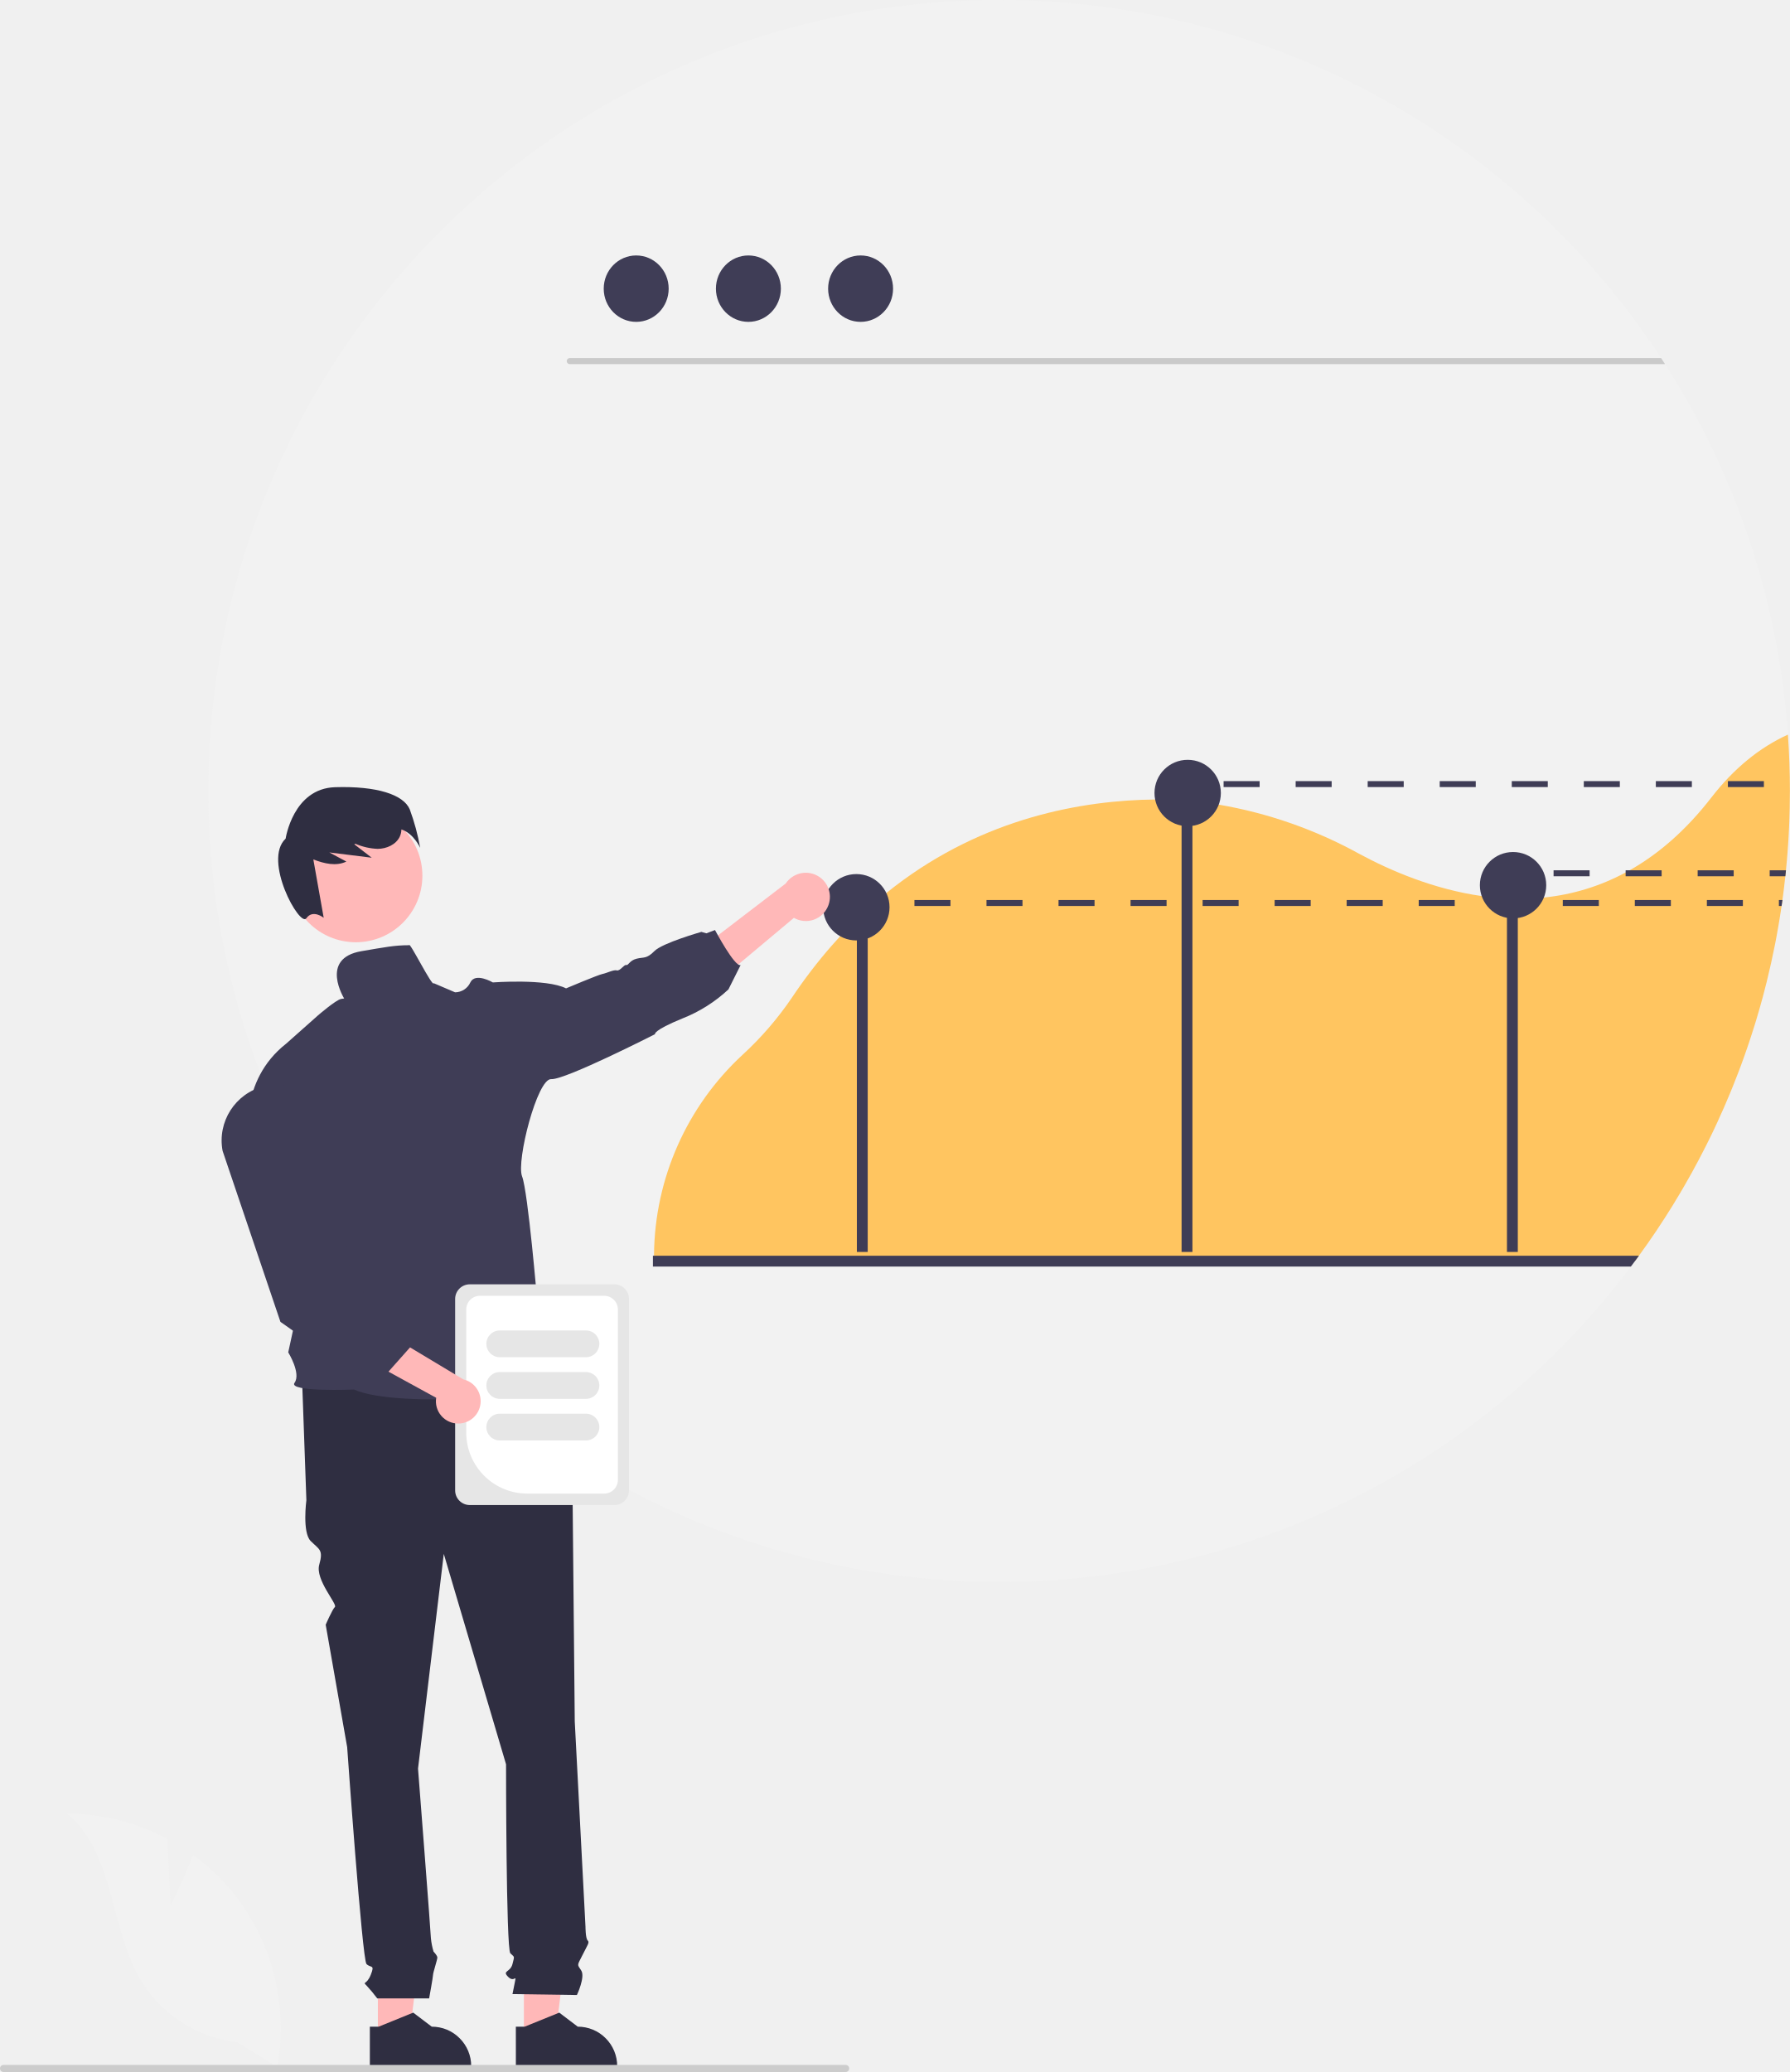
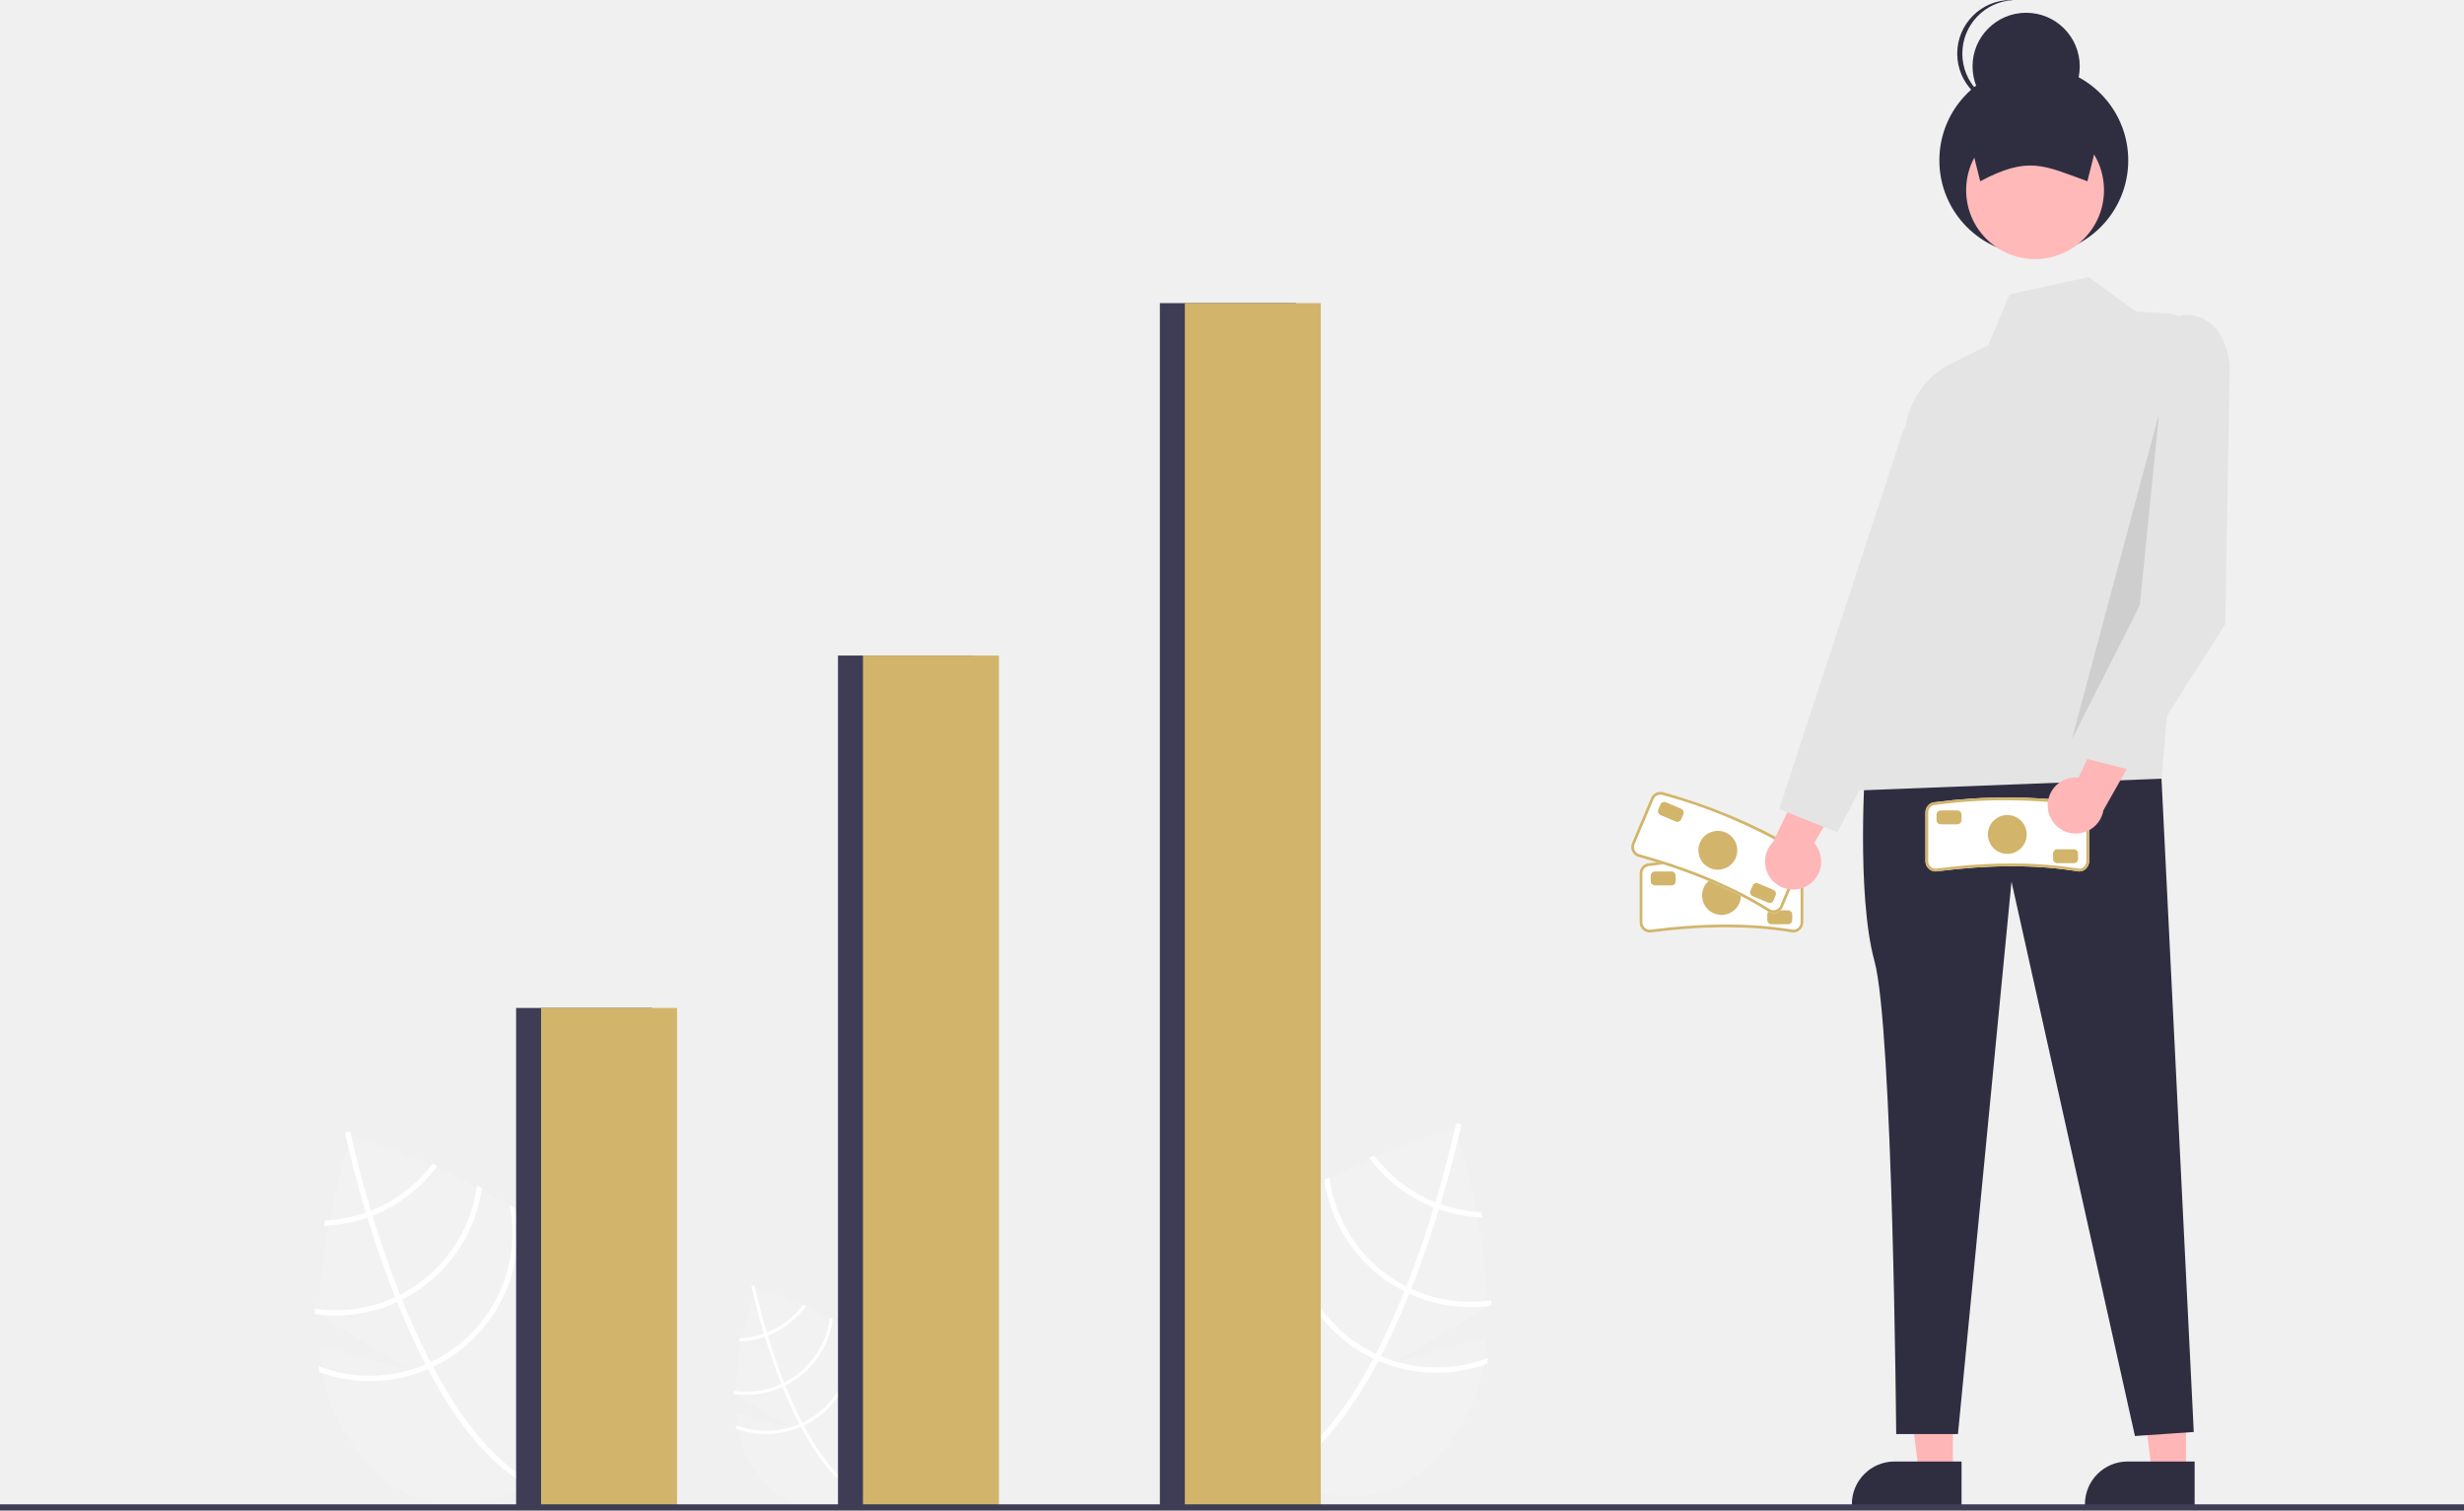
- <svg xmlns="http://www.w3.org/2000/svg" width="602.107" height="696.919" viewBox="0 0 602.107 696.919" role="img" artist="Katerina Limpitsouni" source="https://undraw.co/">
-   <path d="M901.053,367.541q0,2.97-.07,5.93c-.02,1.29-.06,2.58-.11,3.87-.01.37-.02.73-.04,1.1q-.045,1.065-.09,2.1-.33,6.915-1.02,13.73c-.02.22-.04.44-.06.65-.05.45-.09.9-.15,1.35-.14,1.35-.29,2.7-.46,4.03-.11.9-.22,1.79-.34,2.69-.06.43-.12.86-.17,1.28-.07.47-.13.93-.2,1.39-.03.2-.06.4-.09.61-.1.68-.2,1.37-.31,2.05-.13.89-.27,1.77-.42,2.66q-.21,1.32-.45,2.64c-.15.88-.31,1.76-.47,2.64-.16.89-.33,1.77-.5,2.65q-1.29,6.54-2.88,12.97-.63,2.505-1.29,5-1.095,4.05-2.31,8.06c-.23.74-.46,1.48-.69,2.21-.26.84-.53,1.68-.8,2.51-.27.84-.54,1.67-.82,2.5-.28.83-.56,1.66-.85,2.49-.28.82-.57,1.65-.87,2.47-.29.83-.59,1.65-.89,2.47-.31.82-.61,1.64-.92,2.45q-.93,2.46-1.91,4.87c-.32.81-.65,1.62-.99,2.42q-1.995,4.83-4.18,9.55c-.32.7-.64,1.4-.97,2.09-.22.46-.43.91-.65,1.37-.37.76-.73,1.51-1.1,2.26-.37.76-.75,1.53-1.14,2.3q-1.155,2.28-2.35,4.55c-.79,1.51-1.6,3.02-2.43,4.51s-1.67,2.98-2.52,4.45c-.43.74-.86,1.48-1.29,2.21q-2.595,4.395-5.36,8.69-2.745,4.275-5.67,8.45c-.97,1.39-1.96,2.78-2.96,4.15-.4.55-.8,1.09-1.2,1.63-.49.68-1,1.35-1.51,2.02a265.809,265.809,0,0,1-382.97,44.18q-4.38-3.66-8.6-7.5a267.376,267.376,0,0,1-46.71-55.98c-1.61-2.59-3.19-5.21-4.71-7.85a264.766,264.766,0,0,1-35.51-132.87c0-146.91,119.09-266,266-266a265.777,265.777,0,0,1,222.68,120.44c.44.67.88,1.35,1.32,2.03a264.422,264.422,0,0,1,41.33,124.62Q901.058,357.991,901.053,367.541Z" transform="translate(-298.9467 -101.5407)" fill="#f2f2f2" />
-   <path d="M859.053,224.011h-368.45a1.015,1.015,0,0,1,0-2.03h367.13C858.173,222.651,858.613,223.331,859.053,224.011Z" transform="translate(-298.9467 -101.5407)" fill="#cacaca" />
-   <ellipse cx="214.01" cy="97.09" rx="10.925" ry="11.169" fill="#3f3d56" />
-   <ellipse cx="251.753" cy="97.09" rx="10.925" ry="11.169" fill="#3f3d56" />
-   <ellipse cx="289.495" cy="97.09" rx="10.925" ry="11.169" fill="#3f3d56" />
-   <path d="M900.383,348.631c-9.61,4.37-18.22,11.43-25.74,21.14-8.69,11.23-18,19.14-27.51,24.5-.45.25-.89.49-1.34.73a73.528,73.528,0,0,1-27.51,8.43,83.499,83.499,0,0,1-8.76.42c-1.22-.01-2.44-.04-3.65-.1-2.87-.14-5.71-.42-8.5-.82-16.02-2.28-30.51-8.44-41.24-14.23a150.088,150.088,0,0,0-47.21-16.52q-4.44-.735-8.86-1.15c-1.22-.12-2.43-.21-3.64-.29q-4.455-.3-8.9-.28c-1.52.01-3.03.04-4.55.1-25.54,1-58.85,8.28-88.72,33.71-.4.34-.79.68-1.19,1.02-.37.32-.74.65-1.11.98a149.143,149.143,0,0,0-13.34,13.47,169.09,169.09,0,0,0-13.2,17.25,110.056,110.056,0,0,1-16.64,19.3,92.677,92.677,0,0,0-29.82,67.12v.5c-.01.54-.01,1.09-.01,1.63h330.13c.4-.54.8-1.08,1.19-1.63,1-1.37,1.99-2.76,2.96-4.15q2.925-4.17,5.67-8.45,2.775-4.29,5.36-8.69c.43-.73.86-1.47,1.29-2.21.85-1.47,1.69-2.96,2.52-4.45s1.64-3,2.43-4.51q1.2-2.265,2.35-4.55c.39-.77.77-1.54,1.14-2.3.37-.75.73-1.5,1.1-2.26.22-.46.43-.91.65-1.37.33-.69.65-1.39.97-2.09q2.19-4.725,4.18-9.55c.34-.8.67-1.61.99-2.42q.975-2.415,1.91-4.87c.31-.81.61-1.63.92-2.45.3-.82.6-1.64.89-2.47.3-.82.59-1.65.87-2.47.29-.83.57-1.66.85-2.49.28-.83.55-1.66.82-2.5.27-.83.54-1.67.8-2.51.23-.73.46-1.47.69-2.21q1.215-4.005,2.31-8.06.66-2.49,1.29-5,1.59-6.42,2.88-12.97c.17-.88.34-1.76.5-2.65.16-.88.32-1.76.47-2.64q.24-1.32.45-2.64c.15-.89.29-1.77.42-2.66.11-.68.21-1.37.31-2.05.03-.21.06-.41.09-.61.07-.47.13-.93.19-1.39.06-.43.12-.86.18-1.28.12-.9.23-1.79.34-2.69.17-1.33.32-2.68.46-4.03h.01c.04-.45.09-.9.14-1.35.02-.21.04-.43.06-.65q.69-6.81,1.02-13.73.045-1.035.09-2.1c.02-.37.03-.73.04-1.1.05-1.29.09-2.58.11-3.87q.075-2.955.07-5.93Q901.053,358.001,900.383,348.631Z" transform="translate(-298.9467 -101.5407)" fill="#ffc560" />
-   <rect x="288.244" y="314.155" width="3.648" height="106.939" fill="#3f3d56" />
-   <rect x="397.473" y="264.211" width="3.648" height="156.883" fill="#3f3d56" />
-   <rect x="506.927" y="297.047" width="3.648" height="124.047" fill="#3f3d56" />
-   <circle cx="399.522" cy="266.726" r="11.161" fill="#3f3d56" />
-   <circle cx="508.976" cy="297.737" r="11.161" fill="#3f3d56" />
-   <circle cx="288.069" cy="305.155" r="11.161" fill="#3f3d56" />
-   <path d="M850.263,523.911c-.4.55-.8,1.09-1.2,1.63-.49.68-1,1.35-1.51,2.02h-328.97v-3.65Z" transform="translate(-298.9467 -101.5407)" fill="#3f3d56" />
-   <polygon points="127.115 685.125 137.686 685.125 142.715 644.349 127.113 644.35 127.115 685.125" fill="#ffb8b8" />
-   <path d="M453.563,787.101a13.14,13.14,0,0,0-4.3-2.89,13.412,13.412,0,0,0-5.08-1l-6.23-4.72-.33.13-11.28,4.59h-2.98v13.7h34.09v-.43A13.16,13.16,0,0,0,453.563,787.101Z" transform="translate(-298.9467 -101.5407)" fill="#2f2e41" />
-   <polygon points="176.228 685.125 186.799 685.125 191.828 644.349 176.226 644.35 176.228 685.125" fill="#ffb8b8" />
-   <path d="M502.683,787.101a13.077,13.077,0,0,0-4.31-2.89,13.336,13.336,0,0,0-5.08-1l-6.22-4.72-.34.14-11.28,4.58h-2.98l.01,13.7h34.08v-.43A13.192,13.192,0,0,0,502.683,787.101Z" transform="translate(-298.9467 -101.5407)" fill="#2f2e41" />
-   <path d="M483.625,563.522,400.566,565.689l1.444,40.446s-1.444,10.834,1.444,13.723,4.333,2.889,2.889,7.945,6.187,13.313,5.26,14.24-3.094,5.983-3.094,5.983l7.222,41.168s5.056,71.503,6.5,72.947,2.889,0,1.444,3.611-2.889,2.167-1.444,3.611a53.192,53.192,0,0,1,3.611,4.333h17.462s1.317-7.222,1.317-7.945,1.444-5.056,1.444-5.778-1.277-1.999-1.277-1.999a23.761,23.761,0,0,1-.89-4.501c0-1.444-4.333-57.058-4.333-57.058l8.667-72.225,20.945,70.78s0,62.113,1.444,63.558,1.444.722.722,3.611-3.611,2.167-1.444,4.333,2.889-1.444,2.167,2.167l-.722,3.611,21.667.31s2.889-6.088,1.444-8.255-1.358-1.575.404-5.121,2.485-4.268,1.762-4.99-.722-4.564-.722-4.564l-3.611-69.106s-.722-72.947-.722-75.114a7.204,7.204,0,0,1,.6-3.249v-2.941l-2.767-10.421Z" transform="translate(-298.9467 -101.5407)" fill="#2f2e41" />
-   <path d="M577.621,405.998a8.065,8.065,0,0,1-11.61,4.261l-36.054,30.205-1.959-14.764,35.264-26.995a8.109,8.109,0,0,1,14.359,7.293Z" transform="translate(-298.9467 -101.5407)" fill="#ffb8b8" />
-   <circle cx="119.696" cy="294.534" r="22.39" fill="#ffb8b8" />
-   <path d="M436.794,373.792c-2.084-4.968-11.017-7.918-25.153-7.474s-16.611,17.301-16.611,17.301c-7.786,7.257,4.784,29.914,6.965,26.79,2.181-3.124,5.842-.171,5.842-.171l-3.489-19.627c3.685,1.418,7.648,2.369,11.114.718l-5.743-3.071,14.278,1.777-5.888-4.53c.143-.047.285-.096.428-.144a20.924,20.924,0,0,0,7.46,1.694c3.002-.022,6.192-1.429,7.45-4.155a6.139,6.139,0,0,0,.533-2.376c4.139,1.344,6.313,6.193,6.313,6.193A76.403,76.403,0,0,0,436.794,373.792Z" transform="translate(-298.9467 -101.5407)" fill="#2f2e41" />
-   <path d="M436.565,419.465c-5,0-8.22.69-16,2-14.36,2.42-5.76,16.065-5.76,16.065s.65-.33-1.11,0-7.76,5.52-7.76,5.52l-10.73,9.53c-16.17,12.69-12.55,32.49-12.55,32.49l23.58,23.73-10.33,47.61s4.39,7.07,2.12,10.24,20,2.26,20,2.26c15.37,6.85,69.52,1.06,69.52,1.06-.75-1.96-8-17.15-8-17.15,3.15-5.44.15-13.3.15-13.3s-3.13-37.18-5.13-42.32,5.12-32.99,9.8-32.69,34.91-15.12,34.91-15.12-.76-1.21,9.22-5.29a48.911,48.911,0,0,0,15.49-9.77l4.1-8.19c-1.97.76-8.62-11.78-8.62-11.78l-2.9,1.105-1.68-.485s-13.11,3.73-15.79,6.45-3.58,1.96-6,2.57-2.72,2.31-3.48,2.12-2.11,2.11-3.17,1.81-3.33.91-4.84,1.21-12.24,4.84-12.24,4.84c-6.64-3.36-24.64-2-24.64-2s-5.89-3.47-7.56,0a5.69,5.69,0,0,1-5.13,3.33l-7.18-3.07C444.438,433.763,436.606,417.887,436.565,419.465Z" transform="translate(-298.9467 -101.5407)" fill="#3f3d56" />
-   <path d="M356.278,742.531l-.998-22.434a72.455,72.455,0,0,0-33.796-8.555c16.231,13.27,14.203,38.851,25.208,56.697a43.582,43.582,0,0,0,31.959,20.14l13.583,8.316A73.03,73.03,0,0,0,376.842,737.516a70.543,70.543,0,0,0-12.964-12.046C360.624,734.048,356.278,742.531,356.278,742.531Z" transform="translate(-298.9467 -101.5407)" fill="#f2f2f2" />
-   <path d="M298.947,797.269a1.186,1.186,0,0,0,1.19,1.19h283.29a1.19,1.19,0,1,0,0-2.38h-283.29A1.187,1.187,0,0,0,298.947,797.269Z" transform="translate(-298.9467 -101.5407)" fill="#ccc" />
-   <rect x="289.494" y="302.729" width="6" height="2" fill="#3f3d56" />
-   <path d="M606.553,404.271v2h12.12v-2Zm24.24,0v2h12.11v-2Zm24.23,0v2h12.12v-2Zm24.23,0v2h12.12v-2Zm24.24,0v2h12.11v-2Zm24.23,0v2h12.12v-2Zm24.23,0v2h12.12v-2Zm24.24,0v2h12.11v-2Zm24.23,0v2h12.12v-2Zm24.23,0v2h12.12v-2Zm24.23,0v2h12.12v-2Zm24.24,0v2h12.11v-2Zm24.23,0v2h.9c.03-.21.06-.41.09-.61.07-.46.13-.92.2-1.39Z" transform="translate(-298.9467 -101.5407)" fill="#3f3d56" />
-   <rect x="393.494" y="262.729" width="6" height="2" fill="#3f3d56" />
-   <path d="M710.553,364.271v2h12.12v-2Zm24.24,0v2h12.11v-2Zm24.23,0v2h12.12v-2Zm24.23,0v2h12.12v-2Zm24.24,0v2h12.11v-2Zm24.23,0v2h12.12v-2Zm24.23,0v2h12.12v-2Zm24.24,0v2h12.11v-2Z" transform="translate(-298.9467 -101.5407)" fill="#3f3d56" />
-   <rect x="504.494" y="292.729" width="6" height="2" fill="#3f3d56" />
-   <path d="M821.553,394.271v2h12.12v-2Zm24.24,0v2h12.11v-2Zm24.23,0v2h12.12v-2Zm24.23,0v2h5.27c.04-.45.09-.9.14-1.35.02-.21.04-.43.06-.65Z" transform="translate(-298.9467 -101.5407)" fill="#3f3d56" />
-   <path d="M452.053,602.85V538.44a4.923,4.923,0,0,1,4.917-4.917h48.643a4.923,4.923,0,0,1,4.917,4.917v64.409a4.923,4.923,0,0,1-4.917,4.917H456.97A4.923,4.923,0,0,1,452.053,602.85Z" transform="translate(-298.9467 -101.5407)" fill="#e6e6e6" />
-   <path d="M455.785,583.395V541.987a4.61,4.61,0,0,1,4.605-4.605h41.805a4.61,4.61,0,0,1,4.605,4.605v57.316a4.61,4.61,0,0,1-4.605,4.605H476.297A20.536,20.536,0,0,1,455.785,583.395Z" transform="translate(-298.9467 -101.5407)" fill="#fff" />
-   <path d="M462.553,553.541a4.505,4.505,0,0,1,4.5-4.5h29a4.5,4.5,0,1,1,0,9h-29A4.505,4.505,0,0,1,462.553,553.541Z" transform="translate(-298.9467 -101.5407)" fill="#e6e6e6" />
-   <path d="M462.553,567.541a4.505,4.505,0,0,1,4.5-4.5h29a4.5,4.5,0,1,1,0,9h-29A4.505,4.505,0,0,1,462.553,567.541Z" transform="translate(-298.9467 -101.5407)" fill="#e6e6e6" />
-   <path d="M462.553,581.541a4.505,4.505,0,0,1,4.5-4.5h29a4.5,4.5,0,1,1,0,9h-29A4.505,4.505,0,0,1,462.553,581.541Z" transform="translate(-298.9467 -101.5407)" fill="#e6e6e6" />
-   <path d="M453.202,580.349a7.483,7.483,0,0,1-7.528-8.659l-41.53-22.739,12.155-6.574,38.486,23.114a7.524,7.524,0,0,1-1.582,14.858Z" transform="translate(-298.9467 -101.5407)" fill="#ffb8b8" />
-   <path d="M429.053,563.541l-14.727-2.616-5.273-4.384-3.546-1.806-12.223-8.579-.036-.108-19.421-57.41a18.804,18.804,0,0,1,13.915-21.737h0a18.784,18.784,0,0,1,23.168,15.86l6.25,49.203,10.361,10.7,4.533.878,1.043,4.881,3.957,6.119Z" transform="translate(-298.9467 -101.5407)" fill="#3f3d56" />
+ <svg xmlns="http://www.w3.org/2000/svg" width="888" height="544.357" viewBox="0 0 888 544.357" role="img" artist="Katerina Limpitsouni" source="https://undraw.co/">
+   <path d="M691.817,659.775l-32.031,8.592,32.263-19.84c-.694-31.628-11.733-64.424-11.733-64.424s-68.95,19.975-87.046,54.564-3.852,57.425,21.514,70.695c25.365,13.27,52.247,11.951,70.343-22.639C689.154,679.026,691.147,669.669,691.817,659.775Z" transform="translate(-156 -177.8214)" fill="#f2f2f2" />
+   <path d="M653.662,666.536l-.892,1.705c-10.47,19.765-21.902,33.479-34.156,40.936-.177.112-.357.211-.534.323l-.5-.831-.471-.805c13.427-7.951,24.696-23.224,33.832-40.461.3-.553.604-1.114.892-1.684,3.803-7.331,7.228-14.967,10.273-22.534.241-.584.478-1.18.714-1.776,3.967-10.008,7.275-19.824,9.926-28.467.19-.61.372-1.225.549-1.831,4.427-14.648,6.883-25.651,7.41-28.096.069-.297.102-.463.111-.501l.921.192.013-.004.93.196c-.009.038-.117.594-.349,1.613-.845,3.815-3.246,14.116-7.203,27.29-.181.593-.363,1.208-.553,1.818-2.144,7.016-4.707,14.771-7.699,22.752q-1.123,3.009-2.281,5.902c-.228.601-.465,1.197-.706,1.781Q658.952,656.323,653.662,666.536Z" transform="translate(-156 -177.8214)" fill="#fff" />
+   <path d="M675.128,611.801c-.605-.22-1.219-.444-1.832-.69a52.552,52.552,0,0,1-4.888-2.246,51.119,51.119,0,0,1-17.268-14.667c-.589.262-1.177.524-1.778.79a53.011,53.011,0,0,0,18.163,15.566,54.372,54.372,0,0,0,5.222,2.388c.605.241,1.219.465,1.828.677a52.565,52.565,0,0,0,15.595,2.966q-.18-.981-.348-1.924A50.943,50.943,0,0,1,675.128,611.801Z" transform="translate(-156 -177.8214)" fill="#fff" />
+   <path d="M664.594,642.272q-.9-.406-1.774-.863c-.182-.084-.367-.181-.545-.274a51.39,51.39,0,0,1-27.161-39.076c-.598.321-1.196.643-1.79.977a53.298,53.298,0,0,0,28.068,39.787c.236.124.473.247.713.362.595.301,1.186.588,1.782.868a53.016,53.016,0,0,0,29.618,4.315c-.01-.639-.019-1.279-.037-1.922A51.037,51.037,0,0,1,664.594,642.272Z" transform="translate(-156 -177.8214)" fill="#fff" />
+   <path d="M653.662,666.536c-.617-.258-1.226-.534-1.83-.818-.646-.306-1.288-.62-1.921-.951a51.529,51.529,0,0,1-26.586-55.75c-.738.485-1.471.962-2.191,1.455a53.416,53.416,0,0,0,27.894,55.983c.633.331,1.27.654,1.913.947.608.297,1.217.572,1.83.839a53.259,53.259,0,0,0,39.098,1.093c.149-.717.269-1.439.393-2.17A51.362,51.362,0,0,1,653.662,666.536Z" transform="translate(-156 -177.8214)" fill="#fff" />
+   <path d="M271.183,662.775l32.031,8.592L270.952,651.528c.694-31.628,11.733-64.424,11.733-64.424s68.95,19.975,87.046,54.564,3.852,57.425-21.514,70.695c-25.365,13.27-52.247,11.951-70.343-22.639C273.846,682.026,271.853,672.669,271.183,662.775Z" transform="translate(-156 -177.8214)" fill="#f2f2f2" />
+   <path d="M309.338,669.536l.892,1.705c10.47,19.765,21.902,33.479,34.156,40.936.177.112.357.211.534.323l.5-.831.471-.805c-13.427-7.951-24.696-23.224-33.832-40.461-.3-.553-.604-1.114-.892-1.684-3.803-7.331-7.228-14.967-10.273-22.534-.241-.584-.478-1.18-.714-1.776-3.967-10.008-7.275-19.824-9.926-28.467-.19-.61-.372-1.225-.549-1.831-4.427-14.648-6.883-25.651-7.41-28.096-.069-.297-.102-.463-.111-.501l-.921.192-.013-.004-.93.196c.009.038.117.594.349,1.613.845,3.815,3.246,14.116,7.203,27.29.181.593.363,1.208.553,1.818,2.144,7.016,4.707,14.771,7.699,22.752q1.123,3.009,2.281,5.902c.228.601.465,1.197.706,1.781Q304.048,659.323,309.338,669.536Z" transform="translate(-156 -177.8214)" fill="#fff" />
+   <path d="M273.179,617.661q-.168.943-.348,1.924a52.565,52.565,0,0,0,15.595-2.966c.61-.211,1.223-.436,1.828-.677a54.372,54.372,0,0,0,5.222-2.388,53.011,53.011,0,0,0,18.163-15.566c-.601-.266-1.19-.528-1.778-.79a51.119,51.119,0,0,1-17.268,14.667,52.552,52.552,0,0,1-4.888,2.246c-.613.246-1.227.47-1.832.69A50.943,50.943,0,0,1,273.179,617.661Z" transform="translate(-156 -177.8214)" fill="#fff" />
+   <path d="M269.531,649.445c-.018.644-.028,1.283-.037,1.922a53.016,53.016,0,0,0,29.618-4.315c.596-.279,1.187-.567,1.782-.868.241-.115.477-.239.713-.362a53.298,53.298,0,0,0,28.068-39.787c-.594-.334-1.192-.656-1.79-.977a51.39,51.39,0,0,1-27.161,39.076c-.177.093-.363.19-.545.274q-.874.457-1.774.863A51.037,51.037,0,0,1,269.531,649.445Z" transform="translate(-156 -177.8214)" fill="#fff" />
+   <path d="M270.738,670.164c.124.731.244,1.453.393,2.17a53.259,53.259,0,0,0,39.098-1.093c.613-.267,1.221-.542,1.83-.839.642-.293,1.28-.616,1.913-.947a53.416,53.416,0,0,0,27.894-55.983c-.721-.494-1.454-.97-2.191-1.455a51.529,51.529,0,0,1-26.586,55.75c-.633.331-1.275.645-1.921.951-.604.284-1.213.559-1.83.818A51.362,51.362,0,0,1,270.738,670.164Z" transform="translate(-156 -177.8214)" fill="#fff" />
+   <path d="M421.356,686.995l19.069,5.115-19.207-11.811c.413-18.829,6.985-38.353,6.985-38.353s41.048,11.892,51.821,32.483,2.293,34.186-12.808,42.087c-15.101,7.9-31.104,7.115-41.877-13.477C422.941,698.456,421.755,692.885,421.356,686.995Z" transform="translate(-156 -177.8214)" fill="#f2f2f2" />
+   <path d="M444.07,691.02l.531,1.015c6.233,11.767,13.039,19.931,20.334,24.371.105.067.213.125.318.192l.298-.495.28-.479c-7.993-4.734-14.702-13.826-20.141-24.087-.179-.329-.36-.663-.531-1.002-2.264-4.364-4.303-8.91-6.116-13.415-.143-.347-.284-.702-.425-1.058-2.362-5.958-4.331-11.802-5.909-16.947-.113-.363-.221-.729-.327-1.09-2.636-8.72-4.098-15.271-4.411-16.726-.041-.177-.061-.275-.066-.298l-.548.114-.008-.002-.553.117c.005.023.07.354.208.96.503,2.271,1.932,8.404,4.288,16.246.108.353.216.719.329,1.082,1.276,4.177,2.802,8.793,4.584,13.545q.668,1.791,1.358,3.514c.136.358.277.713.42,1.06Q440.921,684.94,444.07,691.02Z" transform="translate(-156 -177.8214)" fill="#fff" />
+   <path d="M422.544,660.138q-.1.561-.207,1.145a31.294,31.294,0,0,0,9.284-1.766c.363-.126.728-.259,1.088-.403a32.37,32.37,0,0,0,3.109-1.422,31.559,31.559,0,0,0,10.813-9.267c-.358-.158-.708-.314-1.059-.47a30.432,30.432,0,0,1-10.28,8.732,31.287,31.287,0,0,1-2.91,1.337c-.365.146-.73.28-1.091.411A30.327,30.327,0,0,1,422.544,660.138Z" transform="translate(-156 -177.8214)" fill="#fff" />
+   <path d="M420.373,679.06c-.011.383-.016.764-.022,1.144a31.562,31.562,0,0,0,17.633-2.569c.355-.166.707-.338,1.061-.517.143-.069.284-.142.425-.216a31.73,31.73,0,0,0,16.709-23.686c-.354-.199-.71-.39-1.066-.582a30.594,30.594,0,0,1-16.169,23.263c-.106.055-.216.113-.324.163q-.52.272-1.056.514A30.383,30.383,0,0,1,420.373,679.06Z" transform="translate(-156 -177.8214)" fill="#fff" />
+   <path d="M421.091,691.394c.074.435.145.865.234,1.292a31.707,31.707,0,0,0,23.276-.651c.365-.159.727-.323,1.089-.499.382-.174.762-.367,1.139-.564a31.8,31.8,0,0,0,16.606-33.328c-.429-.294-.865-.578-1.304-.866a30.676,30.676,0,0,1-15.827,33.19c-.377.197-.759.384-1.144.566-.36.169-.722.333-1.089.487A30.577,30.577,0,0,1,421.091,691.394Z" transform="translate(-156 -177.8214)" fill="#fff" />
+   <path d="M802.236,513.878l-.082-.007c-15.167-2.504-32.015-2.503-51.508.003h-.008a3.686,3.686,0,0,1-3.729-3.669V492.552a3.678,3.678,0,0,1,3.673-3.673,199.874,199.874,0,0,1,51.715.004h.007a3.659,3.659,0,0,1,3.605,3.669v17.653A3.678,3.678,0,0,1,802.236,513.878Z" transform="translate(-156 -177.8214)" fill="#fff" />
+   <path d="M802.236,513.878l-.082-.007c-15.167-2.504-32.015-2.503-51.508.003h-.008a3.686,3.686,0,0,1-3.729-3.669V492.552a3.678,3.678,0,0,1,3.673-3.673,199.874,199.874,0,0,1,51.715.004h.007a3.659,3.659,0,0,1,3.605,3.669v17.653A3.678,3.678,0,0,1,802.236,513.878Zm-26.482-25.675a184.5,184.5,0,0,0-25.103,1.67,2.699,2.699,0,0,0-2.741,2.678v17.653a2.676,2.676,0,0,0,2.673,2.673c19.51-2.513,36.439-2.513,51.693-0a2.676,2.676,0,0,0,2.634-2.673V492.552a2.676,2.676,0,0,0-2.673-2.673A215.528,215.528,0,0,0,775.754,488.203Z" transform="translate(-156 -177.8214)" fill="#d2b56b" />
+   <circle cx="620.409" cy="322.714" r="7" fill="#d2b56b" />
+   <path d="M758.409,496.878h-6a1.502,1.502,0,0,1-1.5-1.5v-2a1.502,1.502,0,0,1,1.5-1.5h6a1.502,1.502,0,0,1,1.5,1.5v2A1.502,1.502,0,0,1,758.409,496.878Z" transform="translate(-156 -177.8214)" fill="#d2b56b" />
+   <path d="M800.409,510.878h-6a1.502,1.502,0,0,1-1.5-1.5v-2a1.502,1.502,0,0,1,1.5-1.5h6a1.502,1.502,0,0,1,1.5,1.5v2A1.502,1.502,0,0,1,800.409,510.878Z" transform="translate(-156 -177.8214)" fill="#d2b56b" />
+   <path d="M793.699,506.577l-.072-.038c-12.999-8.205-28.522-14.757-47.455-20.028l-.007-.003a3.686,3.686,0,0,1-2.009-4.831l6.865-16.264a3.678,3.678,0,0,1,4.813-1.956,199.874,199.874,0,0,1,47.643,20.115l.006.003a3.659,3.659,0,0,1,1.894,4.783l-6.865,16.264A3.678,3.678,0,0,1,793.699,506.577Z" transform="translate(-156 -177.8214)" fill="#fff" />
+   <path d="M793.699,506.577l-.072-.038c-12.999-8.205-28.522-14.757-47.455-20.028l-.007-.003a3.686,3.686,0,0,1-2.009-4.831l6.865-16.264a3.678,3.678,0,0,1,4.813-1.956,199.874,199.874,0,0,1,47.643,20.115l.006.003a3.659,3.659,0,0,1,1.894,4.783l-6.865,16.264A3.678,3.678,0,0,1,793.699,506.577Zm-14.413-33.953a184.498,184.498,0,0,0-23.776-8.223,2.699,2.699,0,0,0-3.567,1.401l-6.865,16.264a2.676,2.676,0,0,0,1.423,3.503c18.951,5.272,34.548,11.856,47.624,20.102a2.676,2.676,0,0,0,3.466-1.438l6.865-16.264a2.676,2.676,0,0,0-1.423-3.503A215.53,215.53,0,0,0,779.286,472.624Z" transform="translate(-156 -177.8214)" fill="#d2b56b" />
+   <circle cx="619.094" cy="306.419" r="7" fill="#d2b56b" />
+   <path d="M759.933,473.871l-5.528-2.333a1.502,1.502,0,0,1-.799-1.965l.778-1.843a1.502,1.502,0,0,1,1.965-.799l5.528,2.333a1.502,1.502,0,0,1,.799,1.965l-.778,1.843A1.502,1.502,0,0,1,759.933,473.871Z" transform="translate(-156 -177.8214)" fill="#d2b56b" />
+   <path d="M793.183,503.103l-5.528-2.333a1.502,1.502,0,0,1-.799-1.965l.778-1.843a1.502,1.502,0,0,1,1.965-.799l5.528,2.333a1.502,1.502,0,0,1,.799,1.965l-.778,1.843A1.502,1.502,0,0,1,793.183,503.103Z" transform="translate(-156 -177.8214)" fill="#d2b56b" />
+   <path d="M807.475,496.913a10.056,10.056,0,0,0,2.386-15.234l17.709-31.038-18.531,1.197-13.975,29.291a10.11,10.11,0,0,0,12.412,15.784Z" transform="translate(-156 -177.8214)" fill="#ffb6b6" />
+   <polygon points="787.796 530.684 775.536 530.684 769.704 483.396 787.798 483.397 787.796 530.684" fill="#ffb6b6" />
+   <path d="M946.922,720.39l-39.531-.001v-.5A15.387,15.387,0,0,1,922.778,704.502h.001l24.144.001Z" transform="translate(-156 -177.8214)" fill="#2f2e41" />
+   <polygon points="703.796 530.684 691.536 530.684 685.704 483.396 703.798 483.397 703.796 530.684" fill="#ffb6b6" />
+   <path d="M862.922,720.39l-39.531-.001v-.5A15.387,15.387,0,0,1,838.778,704.502h.001l24.144.001Z" transform="translate(-156 -177.8214)" fill="#2f2e41" />
+   <path d="M828.271,451.974s-3.372,48.021,3.269,72.206,7.827,170.441,7.827,170.441h22.262l19.295-199.085L925.406,695.323l21.204-1.458L934.982,458.443Z" transform="translate(-156 -177.8214)" fill="#2f2e41" />
+   <path d="M925.783,290.096l-17.019-12.419L880.247,283.887l-7.719,18.342-13.302,6.595a30.152,30.152,0,0,0-16.447,22.692l-19.003,131.225,111.206-4.299,13.463-154.543a12.116,12.116,0,0,0-11.367-13.147Z" transform="translate(-156 -177.8214)" fill="#e4e4e4" />
+   <polygon points="696.189 141.253 685.918 155.099 641.182 291.544 662.152 299.94 695.729 236.359 696.189 141.253" fill="#e4e4e4" />
+   <circle cx="732.961" cy="57.795" r="34.037" fill="#2f2e41" />
+   <circle cx="733.421" cy="68.534" r="24.838" fill="#ffb9b9" />
+   <path d="M908.279,243.136c-15.816-5.705-21.167-9.209-38.637,0l-6.439-25.758H914.718Z" transform="translate(-156 -177.8214)" fill="#2f2e41" />
+   <circle cx="730.201" cy="23.918" r="19.318" fill="#2f2e41" />
+   <path d="M863.203,197.14a19.302,19.302,0,0,1,18.398-19.272c-.307-.015-.609-.046-.92-.046a19.318,19.318,0,1,0,0,38.637c.311,0,.613-.032.92-.046A19.302,19.302,0,0,1,863.203,197.14Z" transform="translate(-156 -177.8214)" fill="#2f2e41" />
+   <polygon points="778.087 149.111 771.157 218.196 746.683 266.431 778.087 149.111" opacity="0.1" />
+   <rect x="39.5" y="361.737" width="6" height="5" fill="#f0f0f0" />
+   <path d="M769.029,544.558H757.206v-5H769.029Zm-23.646,0H733.559v-5h11.824Zm-23.647,0H709.912v-5h11.823Zm-23.646,0H686.265v-5h11.824Zm-23.647,0H662.618v-5h11.823Zm-23.647,0H638.971v-5H650.794Zm-23.646,0H615.324v-5h11.823Zm-23.647,0H591.677v-5H603.5Zm-23.647,0H568.03v-5H579.853Zm-23.647,0H544.382v-5h11.824Zm-23.647,0H520.735v-5h11.824Zm-23.647,0h-11.824v-5h11.824Zm-23.647,0H473.441v-5h11.824Zm-23.647,0H449.794v-5h11.823Zm-23.647,0H426.147v-5H437.971Zm-23.647,0H402.5v-5h11.824Zm-23.647,0H378.853v-5h11.824Zm-23.647,0H355.206v-5h11.824Zm-23.647,0H331.559v-5h11.823Zm-23.647,0h-11.823v-5h11.823Zm-23.647,0h-11.823v-5h11.823Zm-23.647,0H260.618v-5h11.824Zm-23.647,0H236.971v-5h11.824Zm-23.647,0h-11.823v-5h11.824Z" transform="translate(-156 -177.8214)" fill="#f0f0f0" />
+   <rect x="39.5" y="234.737" width="6" height="5" fill="#f0f0f0" />
+   <path d="M769.029,417.558H757.206v-5H769.029Zm-23.646,0H733.559v-5h11.824Zm-23.647,0H709.912v-5h11.823Zm-23.646,0H686.265v-5h11.824Zm-23.647,0H662.618v-5h11.823Zm-23.647,0H638.971v-5H650.794Zm-23.646,0H615.324v-5h11.823Zm-23.647,0H591.677v-5H603.5Zm-23.647,0H568.03v-5H579.853Zm-23.647,0H544.382v-5h11.824Zm-23.647,0H520.735v-5h11.824Zm-23.647,0h-11.824v-5h11.824Zm-23.647,0H473.441v-5h11.824Zm-23.647,0H449.794v-5h11.823Zm-23.647,0H426.147v-5H437.971Zm-23.647,0H402.5v-5h11.824Zm-23.647,0H378.853v-5h11.824Zm-23.647,0H355.206v-5h11.824Zm-23.647,0H331.559v-5h11.823Zm-23.647,0h-11.823v-5h11.823Zm-23.647,0h-11.823v-5h11.823Zm-23.647,0H260.618v-5h11.824Zm-23.647,0H236.971v-5h11.824Zm-23.647,0h-11.823v-5h11.824Z" transform="translate(-156 -177.8214)" fill="#f0f0f0" />
+   <rect x="39.5" y="107.737" width="6" height="5" fill="#f0f0f0" />
+   <path d="M769.029,290.558H757.206v-5H769.029Zm-23.646,0H733.559v-5h11.824Zm-23.647,0H709.912v-5h11.823Zm-23.646,0H686.265v-5h11.824Zm-23.647,0H662.618v-5h11.823Zm-23.647,0H638.971v-5H650.794Zm-23.646,0H615.324v-5h11.823Zm-23.647,0H591.677v-5H603.5Zm-23.647,0H568.03v-5H579.853Zm-23.647,0H544.382v-5h11.824Zm-23.647,0H520.735v-5h11.824Zm-23.647,0h-11.824v-5h11.824Zm-23.647,0H473.441v-5h11.824Zm-23.647,0H449.794v-5h11.823Zm-23.647,0H426.147v-5H437.971Zm-23.647,0H402.5v-5h11.824Zm-23.647,0H378.853v-5h11.824Zm-23.647,0H355.206v-5h11.824Zm-23.647,0H331.559v-5h11.823Zm-23.647,0h-11.823v-5h11.823Zm-23.647,0h-11.823v-5h11.823Zm-23.647,0H260.618v-5h11.824Zm-23.647,0H236.971v-5h11.824Zm-23.647,0h-11.823v-5h11.824Z" transform="translate(-156 -177.8214)" fill="#f0f0f0" />
+   <rect x="186" y="363.237" width="49" height="180" fill="#3f3d56" />
+   <rect x="195" y="363.237" width="49" height="180" fill="#d2b56b" />
+   <rect x="302" y="236.237" width="49" height="307" fill="#3f3d56" />
+   <rect x="311" y="236.237" width="49" height="307" fill="#d2b56b" />
+   <rect x="418" y="109.237" width="49" height="434" fill="#3f3d56" />
+   <rect x="427" y="109.237" width="49" height="434" fill="#d2b56b" />
+   <circle cx="40" cy="110.237" r="12" fill="#f0f0f0" />
+   <circle cx="40" cy="237.237" r="12" fill="#f0f0f0" />
+   <circle cx="40" cy="364.237" r="12" fill="#f0f0f0" />
+   <rect y="542.116" width="888" height="2.241" fill="#3f3d56" />
+   <path d="M905.236,491.878l-.082-.007c-15.167-2.504-32.015-2.503-51.508.003h-.008a3.686,3.686,0,0,1-3.729-3.669V470.552a3.678,3.678,0,0,1,3.673-3.673,199.874,199.874,0,0,1,51.715.004h.007a3.659,3.659,0,0,1,3.605,3.669v17.653A3.678,3.678,0,0,1,905.236,491.878Z" transform="translate(-156 -177.8214)" fill="#fff" />
+   <path d="M905.236,491.878l-.082-.007c-15.167-2.504-32.015-2.503-51.508.003h-.008a3.686,3.686,0,0,1-3.729-3.669V470.552a3.678,3.678,0,0,1,3.673-3.673,199.874,199.874,0,0,1,51.715.004h.007a3.659,3.659,0,0,1,3.605,3.669v17.653A3.678,3.678,0,0,1,905.236,491.878Zm-26.482-25.675a184.5,184.5,0,0,0-25.103,1.67,2.699,2.699,0,0,0-2.741,2.678v17.653a2.676,2.676,0,0,0,2.673,2.673c19.51-2.513,36.439-2.513,51.693-0a2.676,2.676,0,0,0,2.634-2.673V470.552a2.676,2.676,0,0,0-2.673-2.673A215.528,215.528,0,0,0,878.754,466.203Z" transform="translate(-156 -177.8214)" fill="#d2b56b" />
+   <circle cx="723.409" cy="300.714" r="7" fill="#d2b56b" />
+   <path d="M861.409,474.878h-6a1.502,1.502,0,0,1-1.5-1.5v-2a1.502,1.502,0,0,1,1.5-1.5h6a1.502,1.502,0,0,1,1.5,1.5v2A1.502,1.502,0,0,1,861.409,474.878Z" transform="translate(-156 -177.8214)" fill="#d2b56b" />
+   <path d="M903.409,488.878h-6a1.502,1.502,0,0,1-1.5-1.5v-2a1.502,1.502,0,0,1,1.5-1.5h6a1.502,1.502,0,0,1,1.5,1.5v2A1.502,1.502,0,0,1,903.409,488.878Z" transform="translate(-156 -177.8214)" fill="#d2b56b" />
+   <path d="M893.994,468.738a10.056,10.056,0,0,1,11.1-10.702l15.238-32.323,9.663,15.857-15.951,28.264a10.11,10.11,0,0,1-20.05-1.095Z" transform="translate(-156 -177.8214)" fill="#ffb6b6" />
+   <path d="M935.422,299.661l6.276-8.184s15.29-3.114,17.887,17.887l-1.635,93.365L924.444,455.466l-21.761-5.556,28.451-62.647Z" transform="translate(-156 -177.8214)" fill="#e4e4e4" />
</svg>
